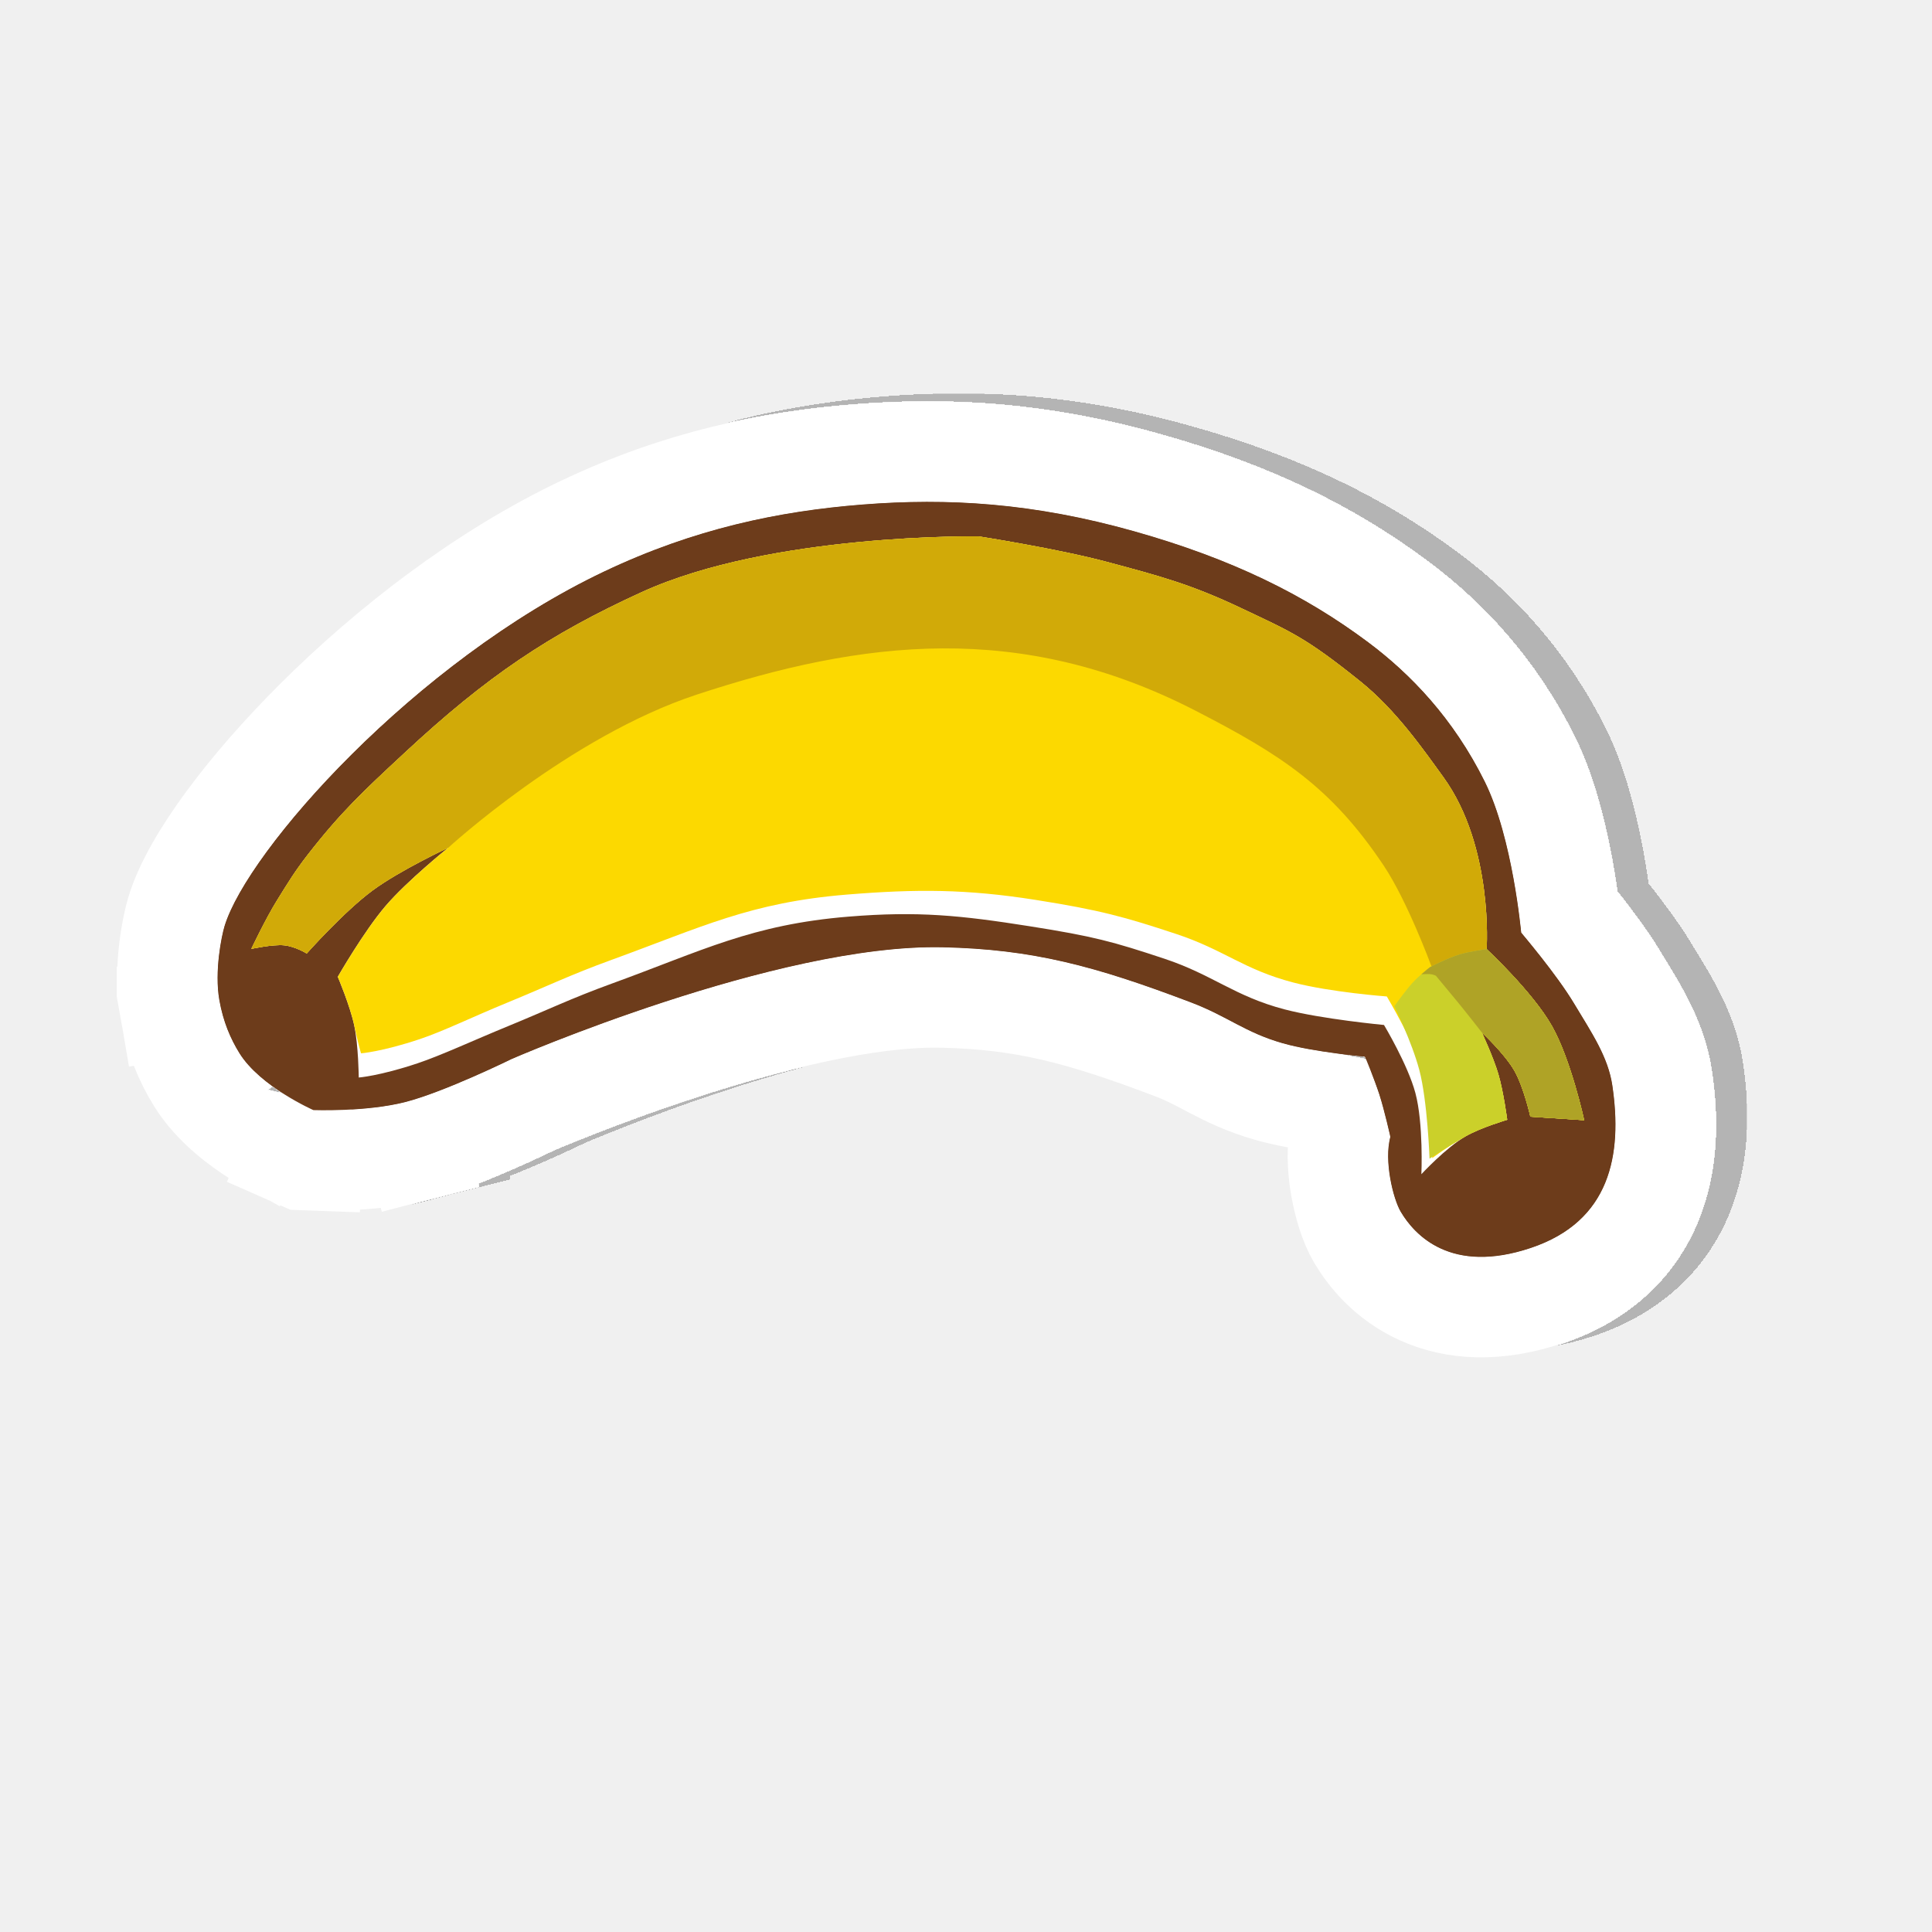
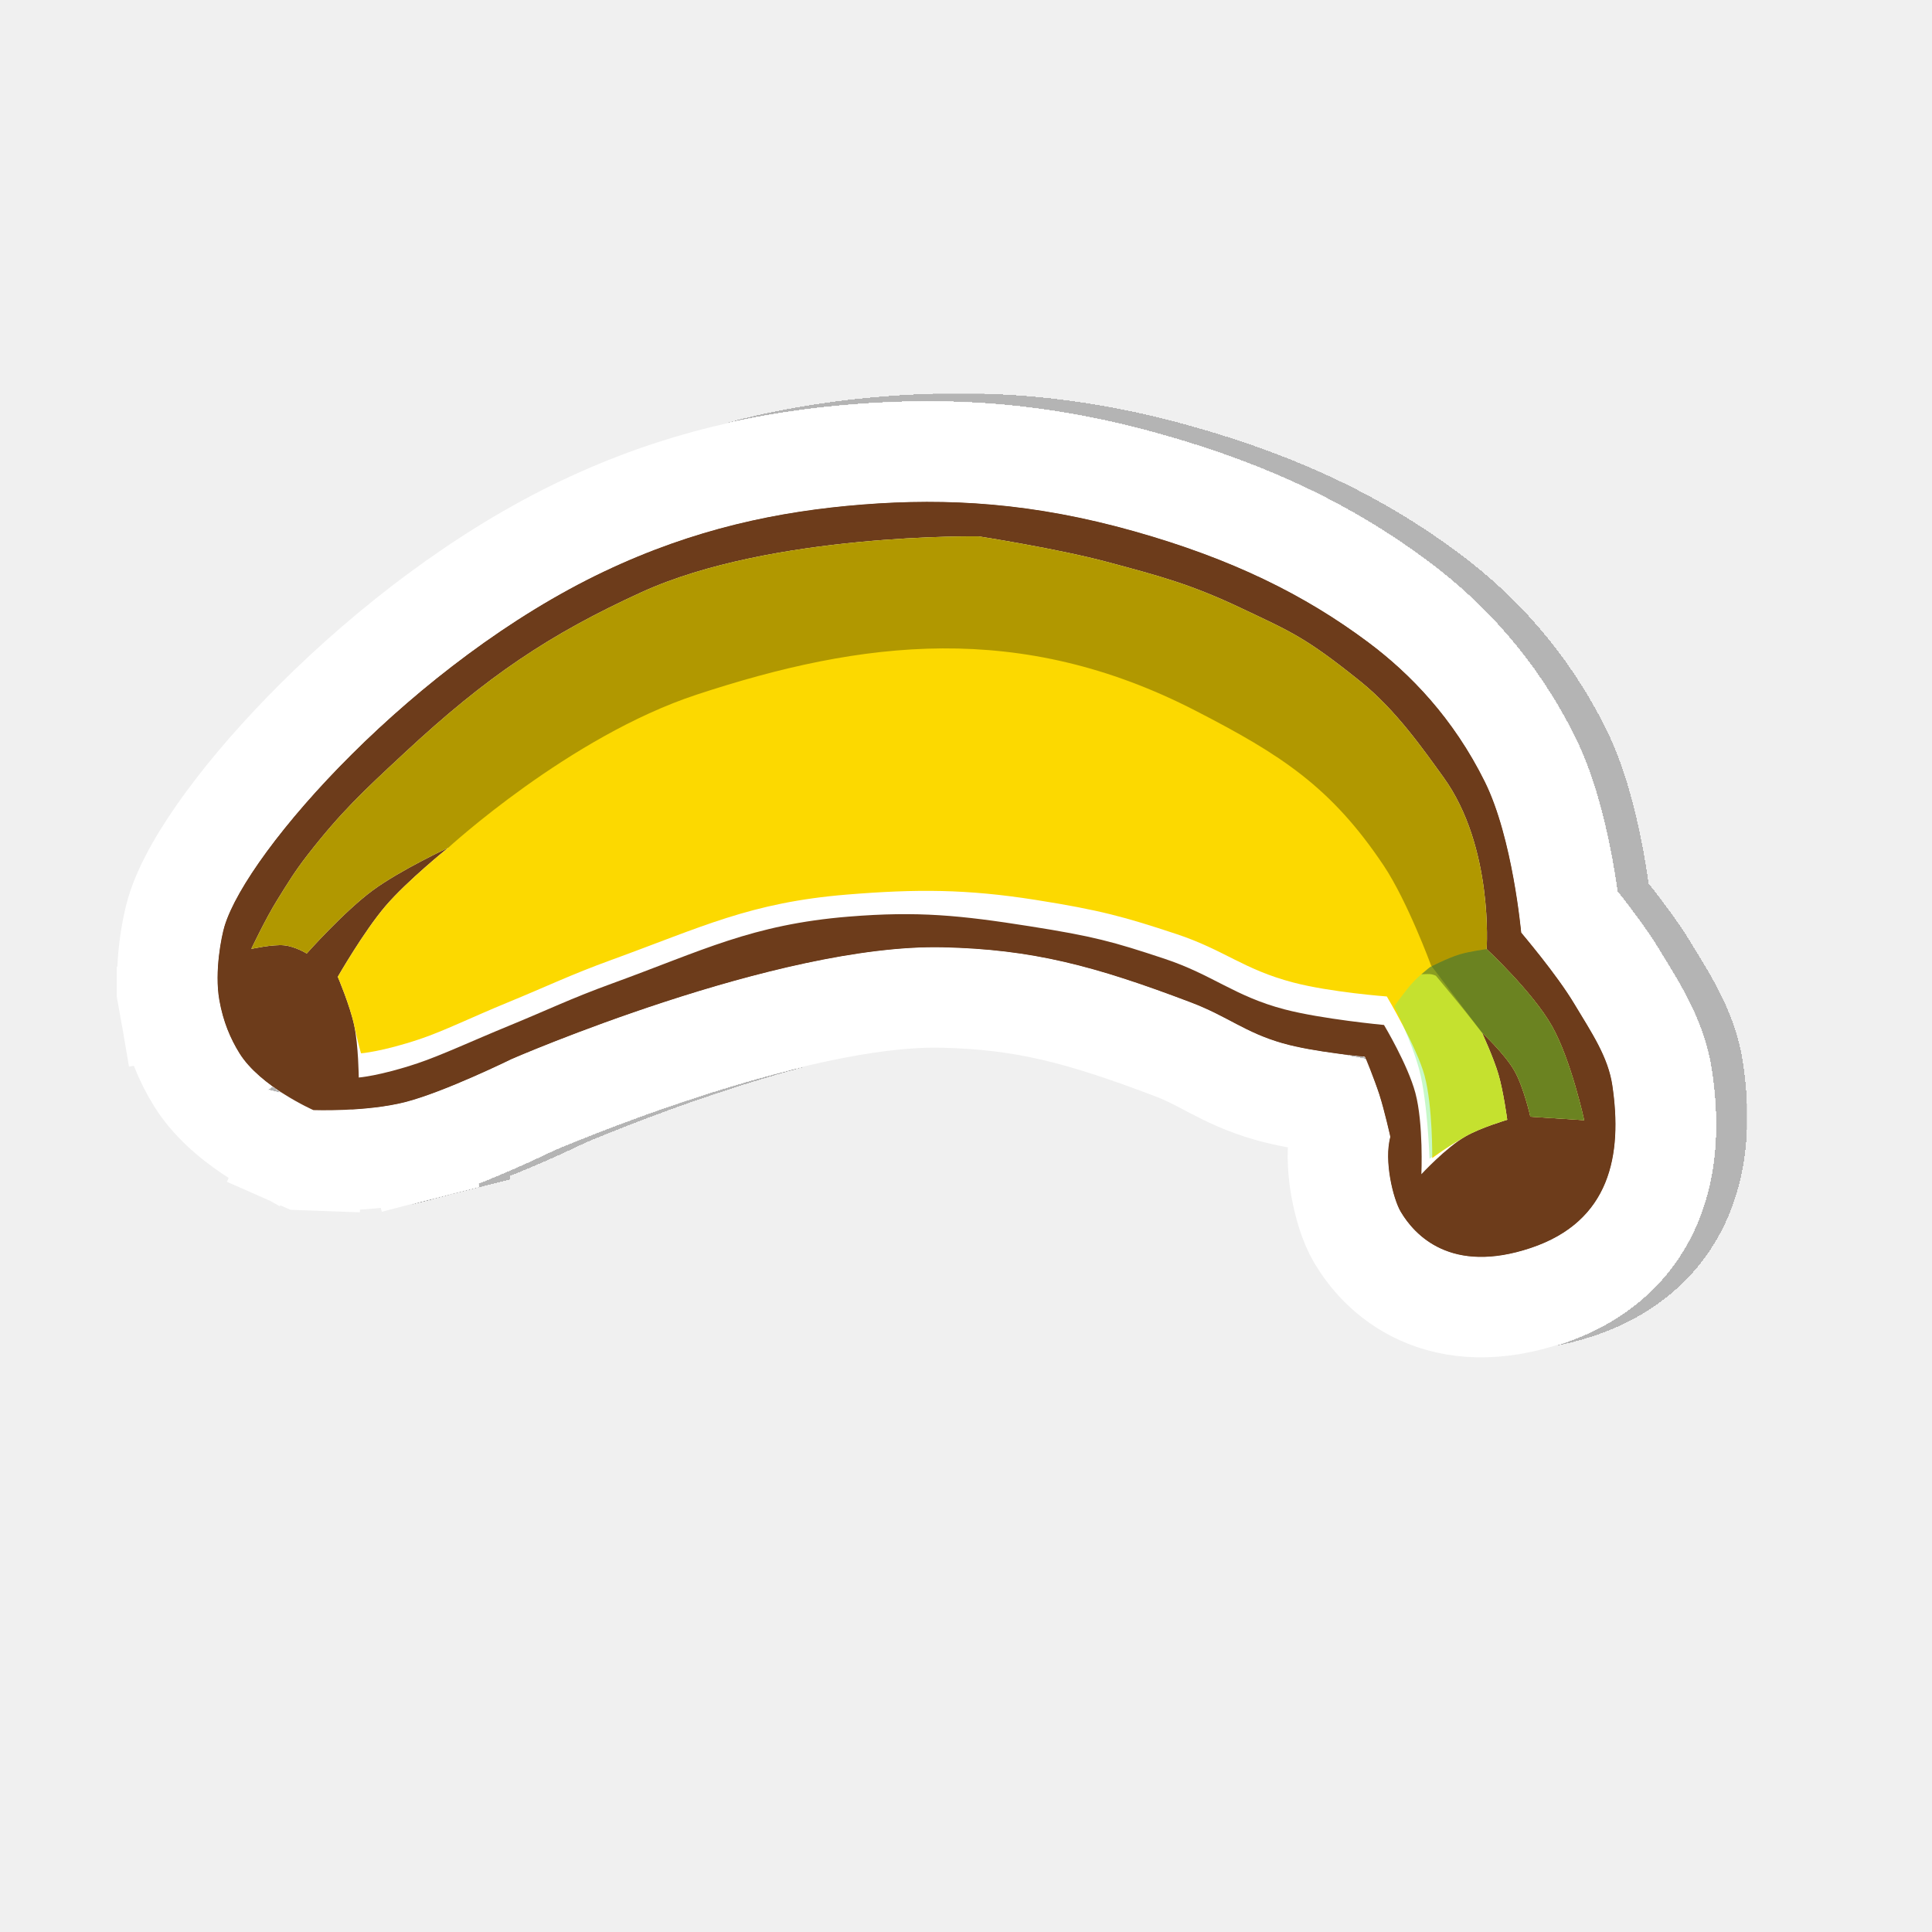
<svg xmlns="http://www.w3.org/2000/svg" width="256" height="256" viewBox="0 0 256 256" fill="none">
  <g clip-path="url(#clip0_783_492)">
    <g filter="url(#filter0_d_783_492)">
-       <path d="M31.73 139.556C34.482 143.991 41.527 147.095 41.527 147.095C41.527 147.095 48.545 147.351 53.724 146.02C58.928 144.682 67.799 140.321 67.799 140.321C67.799 140.321 102.913 125.033 124.912 125.517C136.827 125.779 145.087 127.995 157.809 132.824C162.669 134.668 164.971 136.811 169.971 138.236C174.117 139.419 180.869 140.006 180.869 140.006C180.869 140.006 182.127 143.018 182.766 145.007C183.463 147.174 184.233 150.647 184.233 150.647C183.361 153.779 184.59 158.851 185.605 160.564C187.442 163.663 192.262 168.898 202.832 165.362C213.402 161.826 215.002 152.994 213.642 143.819C213.083 140.051 210.978 136.97 208.568 132.956C206.215 129.036 201.561 123.579 201.561 123.579C201.561 123.579 200.444 111.045 196.75 103.591C192.574 95.165 186.88 89.281 181.308 85.114C172.859 78.795 163.203 74.042 150.305 70.403C136.905 66.623 125.612 65.959 114.25 66.857C103.16 67.734 91.989 70.059 80.054 75.726C54.966 87.639 32.802 112.685 29.753 122.72C29.351 124.045 28.4 128.718 29.059 132.484C29.567 135.392 30.552 137.66 31.73 139.556Z" fill="#6D3C1B" />
-       <path d="M41.527 147.095L38.843 153.186L40.01 153.7L41.284 153.746L41.527 147.095ZM41.527 147.095C41.284 153.746 41.285 153.746 41.286 153.746L41.287 153.746L41.291 153.746L41.301 153.747L41.328 153.748L41.411 153.75C41.48 153.752 41.575 153.755 41.694 153.757C41.931 153.763 42.264 153.768 42.675 153.77C43.496 153.773 44.641 153.763 45.967 153.706C48.527 153.597 52.12 153.304 55.38 152.466L53.724 146.02L55.38 152.466C58.553 151.651 62.505 150.028 65.385 148.765C66.887 148.107 68.214 147.494 69.166 147.046C69.643 146.821 70.029 146.637 70.298 146.507C70.414 146.451 70.508 146.405 70.579 146.371C70.636 146.346 70.713 146.314 70.807 146.273C71.053 146.169 71.423 146.012 71.906 145.811C72.872 145.41 74.288 144.831 76.059 144.137C79.607 142.746 84.558 140.896 90.17 139.065C101.635 135.324 114.983 131.956 124.766 132.171C135.64 132.41 143.109 134.364 155.447 139.047C157.159 139.696 158.427 140.363 160.006 141.193C160.248 141.32 160.497 141.451 160.756 141.587C162.707 142.606 165 143.74 168.145 144.637C170.706 145.367 173.829 145.86 176.093 146.162C176.105 146.164 176.117 146.165 176.129 146.167C176.243 146.483 176.345 146.78 176.43 147.043C176.703 147.893 177.024 149.115 177.297 150.226C177.345 150.421 177.39 150.608 177.432 150.783C177.115 153.151 177.346 155.506 177.653 157.276C178.04 159.504 178.781 162.103 179.879 163.957C181.226 166.23 183.79 169.509 188.186 171.509C192.731 173.578 198.351 173.88 204.943 171.674C211.926 169.339 216.534 164.947 218.872 159.223C221.07 153.843 220.986 147.969 220.226 142.844C219.52 138.078 217.039 134.039 215.058 130.815C214.786 130.371 214.522 129.943 214.275 129.53C212.872 127.194 210.904 124.578 209.415 122.684C208.877 122 208.378 121.38 207.956 120.863C207.948 120.801 207.941 120.738 207.932 120.673C207.759 119.29 207.486 117.366 207.089 115.187C206.323 110.987 204.991 105.231 202.713 100.635C197.995 91.115 191.548 84.461 185.295 79.784C176.106 72.912 165.688 67.827 152.112 63.997C137.876 59.981 125.785 59.269 113.726 60.222C102.009 61.148 90.014 63.629 77.199 69.714C63.794 76.079 51.377 85.832 41.946 95.207C37.212 99.913 33.139 104.616 30.007 108.878C26.98 112.998 24.481 117.177 23.384 120.786C23.045 121.903 22.637 123.807 22.395 125.933C22.154 128.047 22.018 130.865 22.502 133.631L29.059 132.484L22.502 133.631C23.171 137.453 24.491 140.516 26.074 143.066C28.272 146.606 31.786 149.15 34.105 150.615C35.365 151.411 36.512 152.036 37.349 152.465C37.77 152.68 38.12 152.85 38.376 152.971C38.504 153.031 38.609 153.08 38.687 153.116C38.727 153.133 38.76 153.148 38.786 153.16L38.82 153.175L38.833 153.181L38.838 153.183L38.841 153.185C38.842 153.185 38.843 153.186 41.527 147.095Z" stroke="white" stroke-width="13.312" />
+       <path d="M31.73 139.556C34.482 143.991 41.527 147.095 41.527 147.095C41.527 147.095 48.545 147.351 53.724 146.02C58.928 144.682 67.799 140.321 67.799 140.321C67.799 140.321 102.913 125.033 124.912 125.517C136.827 125.779 145.087 127.996 157.809 132.824C162.669 134.668 164.971 136.811 169.971 138.236C174.117 139.419 180.869 140.006 180.869 140.006C180.869 140.006 182.127 143.018 182.766 145.007C183.463 147.174 184.233 150.647 184.233 150.647C183.361 153.779 184.59 158.851 185.605 160.564C187.442 163.663 192.262 168.898 202.832 165.362C213.402 161.826 215.002 152.994 213.642 143.819C213.083 140.051 210.978 136.971 208.568 132.956C206.215 129.036 201.561 123.579 201.561 123.579C201.561 123.579 200.444 111.045 196.75 103.591C192.574 95.165 186.88 89.281 181.308 85.114C172.859 78.795 163.203 74.042 150.305 70.403C136.905 66.623 125.612 65.959 114.25 66.857C103.16 67.734 91.989 70.059 80.054 75.727C54.966 87.639 32.802 112.685 29.753 122.721C29.351 124.045 28.4 128.719 29.059 132.484C29.567 135.392 30.552 137.66 31.73 139.556Z" fill="#6D3C1B" />
+       <path d="M41.527 147.095L38.843 153.186L40.01 153.7L41.284 153.746L41.527 147.095ZM41.527 147.095C41.284 153.746 41.285 153.746 41.286 153.746L41.287 153.746L41.291 153.746L41.301 153.747L41.328 153.748L41.411 153.75C41.48 153.752 41.575 153.755 41.694 153.757C41.931 153.763 42.264 153.768 42.675 153.77C43.496 153.773 44.641 153.763 45.967 153.706C48.527 153.597 52.12 153.304 55.38 152.466L53.724 146.02L55.38 152.466C58.553 151.651 62.505 150.028 65.385 148.765C66.887 148.107 68.214 147.494 69.166 147.046C69.643 146.821 70.029 146.637 70.298 146.507C70.414 146.451 70.508 146.405 70.579 146.371C70.636 146.346 70.713 146.314 70.807 146.273C71.053 146.169 71.423 146.012 71.906 145.811C72.872 145.41 74.288 144.831 76.059 144.137C79.607 142.746 84.558 140.896 90.17 139.065C101.635 135.324 114.983 131.956 124.766 132.171C135.64 132.41 143.109 134.364 155.447 139.047C157.159 139.696 158.427 140.363 160.006 141.193C160.248 141.32 160.497 141.451 160.756 141.587C162.707 142.606 165 143.74 168.145 144.637C170.706 145.368 173.829 145.86 176.093 146.162C176.105 146.164 176.117 146.165 176.129 146.167C176.243 146.483 176.345 146.78 176.43 147.043C176.703 147.893 177.024 149.115 177.297 150.226C177.345 150.421 177.39 150.608 177.432 150.783C177.115 153.151 177.346 155.506 177.653 157.276C178.04 159.504 178.781 162.104 179.879 163.957C181.226 166.23 183.79 169.509 188.186 171.509C192.731 173.578 198.351 173.88 204.943 171.674C211.926 169.339 216.534 164.947 218.872 159.223C221.07 153.843 220.986 147.969 220.226 142.844C219.52 138.078 217.039 134.039 215.058 130.815C214.786 130.371 214.522 129.943 214.275 129.53C212.872 127.194 210.904 124.578 209.415 122.684C208.877 122 208.378 121.38 207.956 120.863C207.948 120.801 207.941 120.738 207.932 120.673C207.759 119.29 207.486 117.366 207.089 115.187C206.323 110.987 204.991 105.231 202.713 100.635C197.995 91.116 191.548 84.461 185.295 79.784C176.106 72.912 165.688 67.827 152.112 63.997C137.876 59.981 125.785 59.269 113.726 60.222C102.009 61.149 90.014 63.629 77.199 69.714C63.794 76.079 51.377 85.832 41.946 95.207C37.212 99.913 33.139 104.616 30.007 108.878C26.98 112.998 24.481 117.177 23.384 120.786C23.045 121.903 22.637 123.807 22.395 125.933C22.154 128.047 22.018 130.865 22.502 133.631L29.059 132.484L22.502 133.631C23.171 137.453 24.491 140.516 26.074 143.066C28.272 146.606 31.786 149.15 34.105 150.615C35.365 151.411 36.512 152.036 37.349 152.465C37.77 152.68 38.12 152.85 38.376 152.971C38.504 153.031 38.609 153.08 38.687 153.116C38.727 153.134 38.76 153.148 38.786 153.16L38.82 153.175L38.833 153.181L38.838 153.183L38.841 153.185C38.842 153.185 38.843 153.186 41.527 147.095Z" stroke="white" stroke-width="13.312" />
    </g>
-     <path d="M31.73 139.556C34.482 143.991 41.527 147.095 41.527 147.095C41.527 147.095 48.545 147.351 53.724 146.02C58.928 144.682 67.799 140.321 67.799 140.321C67.799 140.321 102.913 125.033 124.912 125.517C136.827 125.779 145.087 127.995 157.809 132.824C162.669 134.668 164.971 136.811 169.971 138.236C174.117 139.419 180.869 140.006 180.869 140.006C180.869 140.006 182.127 143.018 182.766 145.007C183.463 147.174 184.233 150.647 184.233 150.647C183.361 153.779 184.59 158.851 185.605 160.564C187.442 163.663 192.262 168.898 202.832 165.362C213.402 161.826 215.002 152.994 213.642 143.819C213.083 140.051 210.978 136.97 208.568 132.956C206.215 129.036 201.561 123.579 201.561 123.579C201.561 123.579 200.444 111.045 196.75 103.591C192.574 95.165 186.88 89.281 181.308 85.114C172.859 78.795 163.203 74.042 150.305 70.403C136.905 66.623 125.612 65.959 114.25 66.857C103.16 67.734 91.989 70.059 80.054 75.726C54.966 87.639 32.802 112.685 29.753 122.72C29.351 124.045 28.4 128.718 29.059 132.484C29.567 135.392 30.552 137.66 31.73 139.556Z" fill="#6D3C1B" />
-     <path d="M209.91 148.433L202.783 147.967C202.783 147.967 201.914 144.079 200.677 141.896C199.392 139.629 196.356 136.811 196.356 136.811C196.356 136.811 197.883 140.095 198.536 142.312C199.219 144.627 199.715 148.378 199.715 148.378C199.715 148.378 196.219 149.409 194.214 150.558C191.594 152.06 188.341 155.588 188.341 155.588C188.341 155.588 188.632 148.893 187.544 144.819C186.545 141.077 183.386 135.814 183.386 135.814C183.386 135.814 175.16 135.043 170.209 133.746C163.581 132.011 160.685 129.155 154.276 127.03C147.462 124.771 144.936 124.072 136.405 122.727C127.29 121.29 121.655 120.708 112.458 121.457C99.609 122.504 93.076 125.966 81.041 130.341C75.599 132.32 72.68 133.772 67.323 135.97C62.635 137.894 58.467 139.843 55.319 140.896C50.322 142.567 47.538 142.778 47.538 142.778C47.538 142.778 47.495 138.514 46.934 135.86C46.387 133.267 44.759 129.432 44.759 129.432C44.759 129.432 48.213 123.412 51.083 120.056C53.964 116.688 59.395 112.33 59.395 112.33C59.395 112.33 52.997 115.315 49.384 117.979C45.58 120.783 40.641 126.344 40.641 126.344C40.641 126.344 39.137 125.409 37.653 125.259C36.154 125.107 33.301 125.734 33.301 125.734C33.301 125.734 35.194 121.737 36.686 119.336C38.224 116.862 39.064 115.454 40.855 113.156C45.21 107.569 48.227 104.763 53.338 100.011L53.617 99.751C64.468 89.659 72.736 84.077 85.029 78.463C102.203 70.619 129.698 71.076 129.698 71.076C129.698 71.076 140.127 72.705 146.647 74.447C153.774 76.352 157.842 77.441 164.508 80.603C171.043 83.704 172.961 84.423 180.282 90.313C185.002 94.111 188.654 99.387 191.263 102.991C197.929 112.197 196.986 125.764 196.986 125.764C196.986 125.764 203.056 131.401 205.629 135.934C208.175 140.421 209.91 148.433 209.91 148.433Z" fill="white" />
-     <path d="M209.91 148.433L202.783 147.967C202.783 147.967 201.914 144.079 200.677 141.896C199.392 139.629 196.356 136.811 196.356 136.811C196.356 136.811 197.883 140.095 198.536 142.312C199.219 144.627 199.715 148.378 199.715 148.378C199.715 148.378 196.219 149.409 194.214 150.558C191.594 152.06 189.778 153.457 189.778 153.457C189.778 153.457 189.856 146.619 188.768 142.544C187.769 138.802 183.763 132.037 183.763 132.037C183.763 132.037 176.32 131.484 171.368 130.188C164.741 128.453 162.271 125.884 155.862 123.759C149.048 121.501 145.739 120.583 137.208 119.238C128.093 117.801 121.457 117.784 112.26 118.533C99.411 119.58 93.021 122.829 80.987 127.204C75.545 129.182 72.626 130.635 67.269 132.833C62.581 134.757 58.77 136.636 55.622 137.689C50.624 139.361 47.841 139.572 47.841 139.572C47.841 139.572 47.495 138.514 46.934 135.86C46.387 133.267 44.759 129.432 44.759 129.432C44.759 129.432 48.213 123.412 51.083 120.056C53.964 116.688 59.395 112.33 59.395 112.33C59.395 112.33 52.997 115.315 49.384 117.979C45.58 120.783 40.641 126.344 40.641 126.344C40.641 126.344 39.137 125.409 37.652 125.259C36.154 125.107 33.301 125.734 33.301 125.734C33.301 125.734 35.194 121.737 36.686 119.336C38.224 116.863 39.064 115.454 40.855 113.156C45.21 107.569 48.227 104.764 53.338 100.011L53.617 99.751C64.468 89.659 72.736 84.077 85.029 78.463C102.203 70.619 129.698 71.076 129.698 71.076C129.698 71.076 140.127 72.705 146.647 74.447C153.774 76.352 157.842 77.441 164.507 80.603C171.043 83.704 172.961 84.423 180.282 90.313C185.002 94.111 188.654 99.387 191.263 102.991C197.929 112.197 196.986 125.764 196.986 125.764C196.986 125.764 203.056 131.401 205.628 135.934C208.175 140.421 209.91 148.433 209.91 148.433Z" fill="#FCD900" />
-     <path d="M209.91 148.433L202.784 147.967C202.784 147.967 201.915 144.079 200.678 141.896C199.393 139.628 196.356 136.811 196.356 136.811L189.632 127.934C189.632 127.934 186.503 119.423 183.358 114.711C176.361 104.226 169.651 99.962 158.446 94.187C135.205 82.21 114.225 84.823 92.299 92.047C75.415 97.611 59.395 112.33 59.395 112.33C59.395 112.33 52.997 115.315 49.384 117.979C45.581 120.783 40.641 126.344 40.641 126.344C40.641 126.344 39.138 125.409 37.653 125.258C36.155 125.107 33.302 125.734 33.302 125.734C33.302 125.734 35.194 121.737 36.687 119.336C38.225 116.862 39.065 115.453 40.855 113.156C45.289 107.468 48.337 104.663 53.618 99.751C64.469 89.659 72.737 84.077 85.03 78.462C102.204 70.619 129.698 71.076 129.698 71.076C129.698 71.076 140.127 72.705 146.647 74.447C153.775 76.352 157.842 77.441 164.508 80.603C171.044 83.704 172.961 84.423 180.282 90.313C185.003 94.111 188.654 99.387 191.264 102.991C197.93 112.197 196.987 125.764 196.987 125.764C196.987 125.764 203.056 131.401 205.629 135.934C208.176 140.421 209.91 148.433 209.91 148.433Z" fill="#D1AA08" />
-     <path d="M209.909 148.433L202.783 147.967C202.783 147.967 201.914 144.079 200.677 141.896C199.392 139.629 196.356 136.811 196.356 136.811C196.356 136.811 197.883 140.095 198.536 142.312C199.218 144.627 199.715 148.378 199.715 148.378C199.715 148.378 196.219 149.409 194.214 150.558C191.594 152.06 189.421 153.527 189.421 153.527C189.421 153.527 189.147 145.831 188.059 141.756C187.06 138.014 184.754 133.326 184.754 133.326C184.754 133.326 186.239 131.245 187.123 130.273C188.084 129.217 189.487 128.147 189.487 128.147C189.487 128.147 191.817 126.936 193.417 126.458C194.778 126.051 196.986 125.764 196.986 125.764C196.986 125.764 203.056 131.401 205.628 135.934C208.175 140.421 209.909 148.433 209.909 148.433Z" fill="#CBD02A" />
-     <path d="M209.91 148.433L202.783 147.967C202.783 147.967 201.915 144.079 200.677 141.896C199.393 139.629 196.356 136.811 196.356 136.811C196.356 136.811 194.412 134.31 193.17 132.801C191.936 131.303 190.266 129.292 190.266 129.292C190.266 129.292 189.896 129.103 189.483 129.074C189.113 129.048 188.335 129.1 188.335 129.1C188.963 128.547 189.488 128.147 189.488 128.147C189.488 128.147 191.817 126.936 193.418 126.458C194.778 126.051 196.986 125.764 196.986 125.764C196.986 125.764 203.056 131.401 205.629 135.934C208.176 140.421 209.91 148.433 209.91 148.433Z" fill="#AFA326" />
+     <path d="M31.73 139.556C34.482 143.991 41.527 147.095 41.527 147.095C41.527 147.095 48.545 147.351 53.724 146.02C58.928 144.682 67.799 140.321 67.799 140.321C67.799 140.321 102.913 125.033 124.912 125.517C136.827 125.779 145.087 127.996 157.809 132.824C162.669 134.668 164.971 136.811 169.971 138.236C174.117 139.419 180.869 140.006 180.869 140.006C180.869 140.006 182.127 143.018 182.766 145.007C183.463 147.174 184.233 150.647 184.233 150.647C183.361 153.779 184.59 158.851 185.605 160.564C187.442 163.663 192.262 168.898 202.832 165.362C213.402 161.826 215.002 152.994 213.642 143.819C213.083 140.051 210.978 136.971 208.568 132.956C206.215 129.036 201.561 123.579 201.561 123.579C201.561 123.579 200.444 111.045 196.75 103.591C192.574 95.165 186.88 89.281 181.308 85.114C172.859 78.795 163.203 74.042 150.305 70.403C136.905 66.623 125.612 65.959 114.25 66.857C103.16 67.734 91.989 70.059 80.054 75.727C54.966 87.639 32.802 112.685 29.753 122.721C29.351 124.045 28.4 128.719 29.059 132.484C29.567 135.392 30.552 137.66 31.73 139.556Z" fill="#6D3C1B" />
+     <path d="M209.91 148.433L202.783 147.967C202.783 147.967 201.914 144.079 200.677 141.896C199.392 139.629 196.356 136.811 196.356 136.811C196.356 136.811 197.883 140.095 198.536 142.312C199.219 144.627 199.715 148.378 199.715 148.378C199.715 148.378 196.219 149.409 194.214 150.558C191.594 152.06 188.341 155.588 188.341 155.588C188.341 155.588 188.632 148.894 187.544 144.819C186.545 141.077 183.386 135.814 183.386 135.814C183.386 135.814 175.16 135.043 170.209 133.746C163.581 132.012 160.685 129.155 154.276 127.03C147.462 124.771 144.936 124.072 136.405 122.727C127.29 121.29 121.655 120.708 112.458 121.457C99.609 122.504 93.076 125.966 81.041 130.341C75.599 132.32 72.68 133.772 67.323 135.97C62.635 137.894 58.467 139.843 55.319 140.896C50.322 142.567 47.538 142.778 47.538 142.778C47.538 142.778 47.495 138.514 46.934 135.86C46.387 133.267 44.759 129.432 44.759 129.432C44.759 129.432 48.213 123.412 51.083 120.056C53.964 116.688 59.395 112.33 59.395 112.33C59.395 112.33 52.997 115.315 49.384 117.979C45.58 120.783 40.641 126.344 40.641 126.344C40.641 126.344 39.137 125.409 37.653 125.259C36.154 125.107 33.301 125.734 33.301 125.734C33.301 125.734 35.194 121.737 36.686 119.336C38.224 116.863 39.064 115.454 40.855 113.156C45.21 107.569 48.227 104.764 53.338 100.011L53.617 99.751C64.468 89.659 72.736 84.077 85.029 78.463C102.203 70.619 129.698 71.076 129.698 71.076C129.698 71.076 140.127 72.705 146.647 74.447C153.774 76.352 157.842 77.441 164.508 80.603C171.043 83.704 172.961 84.423 180.282 90.313C185.002 94.111 188.654 99.387 191.263 102.991C197.929 112.197 196.986 125.764 196.986 125.764C196.986 125.764 203.056 131.401 205.629 135.934C208.175 140.421 209.91 148.433 209.91 148.433Z" fill="white" />
+     <path d="M209.91 148.433L202.783 147.967C202.783 147.967 201.914 144.079 200.677 141.896C199.392 139.629 196.356 136.811 196.356 136.811C196.356 136.811 197.883 140.095 198.536 142.312C199.219 144.627 199.715 148.378 199.715 148.378C199.715 148.378 196.219 149.409 194.214 150.559C191.594 152.061 189.778 153.457 189.778 153.457C189.778 153.457 189.856 146.619 188.768 142.544C187.769 138.802 183.763 132.038 183.763 132.038C183.763 132.038 176.32 131.484 171.368 130.188C164.741 128.453 162.271 125.884 155.862 123.759C149.048 121.501 145.739 120.583 137.208 119.238C128.093 117.801 121.457 117.784 112.26 118.533C99.411 119.58 93.021 122.829 80.987 127.204C75.545 129.183 72.626 130.635 67.269 132.833C62.581 134.757 58.77 136.636 55.622 137.689C50.624 139.361 47.841 139.572 47.841 139.572C47.841 139.572 47.495 138.514 46.934 135.86C46.387 133.267 44.759 129.432 44.759 129.432C44.759 129.432 48.213 123.413 51.083 120.056C53.964 116.688 59.395 112.33 59.395 112.33C59.395 112.33 52.997 115.315 49.384 117.979C45.58 120.783 40.641 126.344 40.641 126.344C40.641 126.344 39.137 125.409 37.652 125.259C36.154 125.107 33.301 125.734 33.301 125.734C33.301 125.734 35.194 121.737 36.686 119.336C38.224 116.863 39.064 115.454 40.855 113.156C45.21 107.57 48.227 104.764 53.338 100.011L53.617 99.751C64.468 89.659 72.736 84.077 85.029 78.463C102.203 70.619 129.698 71.076 129.698 71.076C129.698 71.076 140.127 72.705 146.647 74.447C153.774 76.352 157.842 77.442 164.507 80.604C171.043 83.704 172.961 84.423 180.282 90.313C185.002 94.111 188.654 99.387 191.263 102.991C197.929 112.197 196.986 125.764 196.986 125.764C196.986 125.764 203.056 131.401 205.628 135.934C208.175 140.422 209.91 148.433 209.91 148.433Z" fill="#FCD900" />
+     <path d="M209.91 148.433L202.783 147.967C202.783 147.967 201.915 144.079 200.677 141.896C199.392 139.629 196.356 136.811 196.356 136.811L189.631 127.934C189.631 127.934 186.503 119.424 183.358 114.711C176.361 104.227 169.65 99.962 158.446 94.187C135.205 82.21 114.224 84.823 92.299 92.047C75.414 97.611 59.395 112.33 59.395 112.33C59.395 112.33 52.997 115.315 49.384 117.979C45.58 120.783 40.641 126.344 40.641 126.344C40.641 126.344 39.137 125.409 37.653 125.259C36.154 125.107 33.301 125.734 33.301 125.734C33.301 125.734 35.194 121.737 36.687 119.336C38.224 116.862 39.064 115.454 40.855 113.156C45.289 107.468 48.336 104.663 53.617 99.751C64.468 89.659 72.737 84.077 85.029 78.463C102.204 70.619 129.698 71.076 129.698 71.076C129.698 71.076 140.127 72.705 146.647 74.447C153.774 76.352 157.842 77.441 164.508 80.603C171.043 83.704 172.961 84.423 180.282 90.313C185.002 94.111 188.654 99.387 191.263 102.991C197.929 112.197 196.986 125.764 196.986 125.764C196.986 125.764 203.056 131.401 205.629 135.934C208.175 140.421 209.91 148.433 209.91 148.433Z" fill="black" fill-opacity="0.3" />
+     <path d="M209.909 148.433L202.783 147.967C202.783 147.967 201.914 144.079 200.677 141.896C199.392 139.629 196.356 136.811 196.356 136.811C196.356 136.811 197.883 140.095 198.536 142.312C199.218 144.627 199.715 148.378 199.715 148.378C199.715 148.378 196.219 149.409 194.214 150.558C191.594 152.06 189.421 153.527 189.421 153.527C189.421 153.527 189.147 145.831 188.059 141.756C187.06 138.014 184.754 133.326 184.754 133.326C184.754 133.326 186.239 131.245 187.123 130.273C188.084 129.217 189.487 128.147 189.487 128.147C189.487 128.147 191.817 126.936 193.417 126.458C194.778 126.051 196.986 125.764 196.986 125.764C196.986 125.764 203.056 131.401 205.628 135.934C208.175 140.421 209.909 148.433 209.909 148.433Z" fill="#75ED77" fill-opacity="0.4" />
+     <path d="M209.91 148.433L202.783 147.967C202.783 147.967 201.915 144.079 200.677 141.896C199.393 139.629 196.356 136.811 196.356 136.811C196.356 136.811 194.412 134.31 193.17 132.801C191.936 131.303 190.266 129.292 190.266 129.292C190.266 129.292 189.896 129.103 189.483 129.074C189.113 129.048 188.335 129.1 188.335 129.1C188.963 128.547 189.488 128.147 189.488 128.147C189.488 128.147 191.817 126.936 193.418 126.458C194.778 126.051 196.986 125.764 196.986 125.764C196.986 125.764 203.056 131.401 205.629 135.934C208.176 140.421 209.91 148.433 209.91 148.433Z" fill="#010100" fill-opacity="0.3" />
  </g>
  <defs>
    <filter id="filter0_d_783_492" x="15.521" y="52.165" width="215.943" height="127.69" filterUnits="userSpaceOnUse" color-interpolation-filters="sRGB">
      <feFlood flood-opacity="0" result="BackgroundImageFix" />
      <feColorMatrix in="SourceAlpha" type="matrix" values="0 0 0 0 0 0 0 0 0 0 0 0 0 0 0 0 0 0 127 0" result="hardAlpha" />
      <feOffset dx="4.096" dy="-1.024" />
      <feComposite in2="hardAlpha" operator="out" />
      <feColorMatrix type="matrix" values="0 0 0 0 0 0 0 0 0 0 0 0 0 0 0 0 0 0 0.25 0" />
      <feBlend mode="normal" in2="BackgroundImageFix" result="effect1_dropShadow_783_492" />
      <feBlend mode="normal" in="SourceGraphic" in2="effect1_dropShadow_783_492" result="shape" />
    </filter>
    <clipPath id="clip0_783_492">
      <rect width="256" height="256" fill="white" />
    </clipPath>
  </defs>
</svg>
